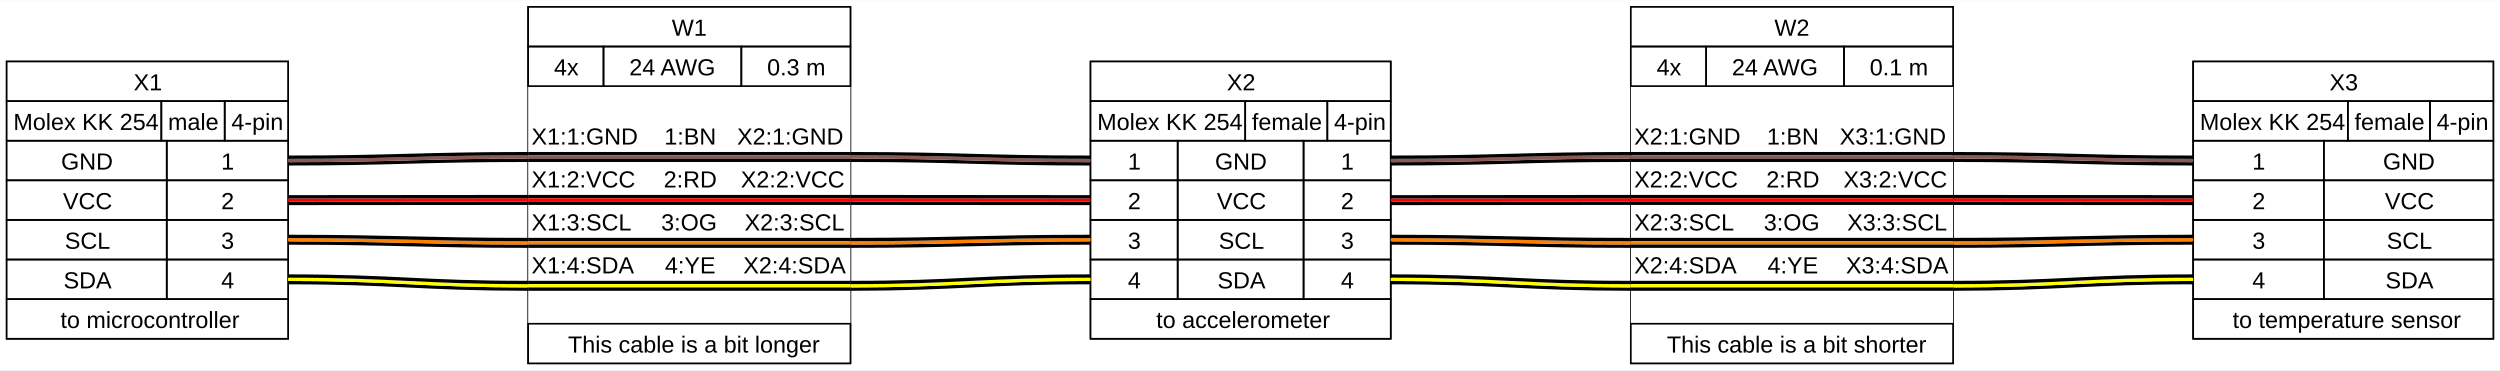
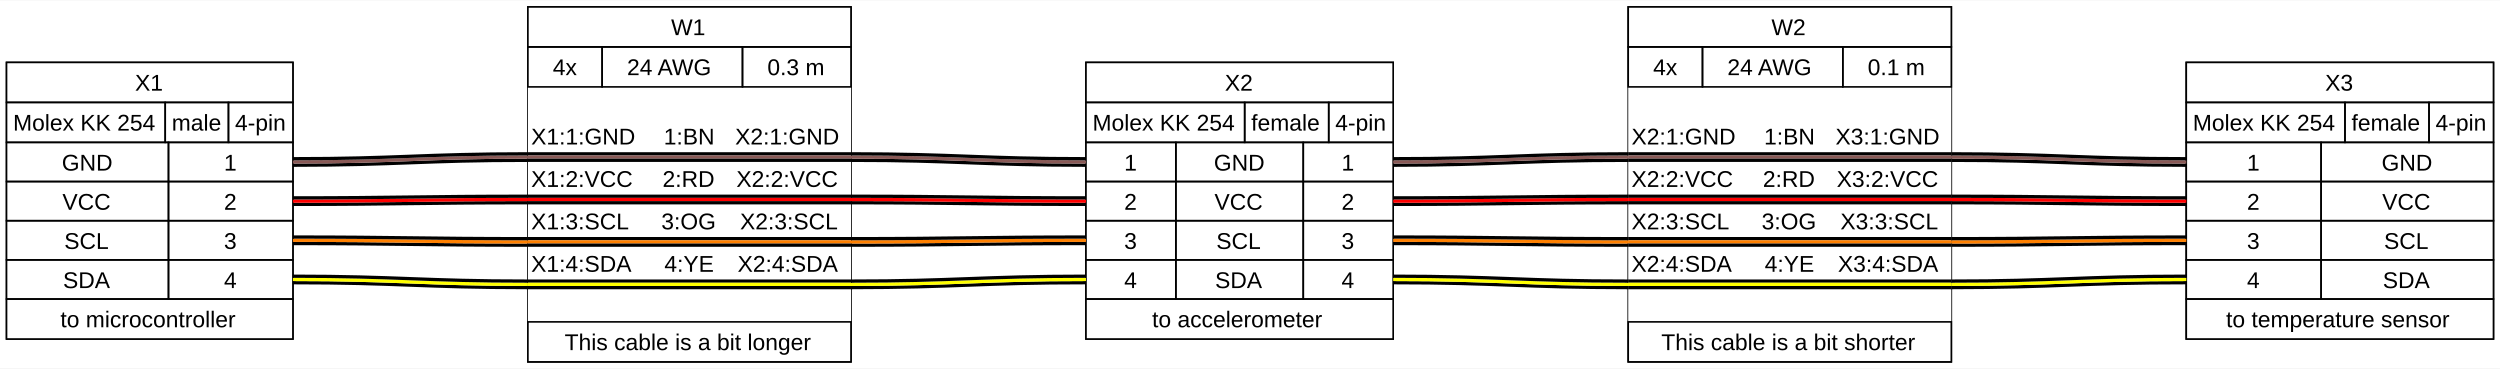
- <svg xmlns="http://www.w3.org/2000/svg" width="1499pt" height="222pt" viewBox="0.00 0.00 1499.25 221.75">
-   <g id="graph0" class="graph" transform="scale(1 1) rotate(0) translate(4 217.75)">
-     <polygon fill="#ffffff" stroke="none" points="-4,4 -4,-217.75 1495.25,-217.75 1495.25,4 -4,4" />
+ <svg xmlns="http://www.w3.org/2000/svg" width="1532pt" height="226pt" viewBox="0.00 0.00 1532.03 225.50">
+   <g id="graph0" class="graph" transform="scale(1 1) rotate(0) translate(4 221.5)">
+     <polygon fill="#ffffff" stroke="none" points="-4,4 -4,-221.5 1528.03,-221.5 1528.03,4 -4,4" />
    <g id="node1" class="node">
-       <polygon fill="#ffffff" stroke="black" points="168.75,-181 0,-181 0,-14.75 168.75,-14.75 168.75,-181" />
-       <polygon fill="#ffffff" stroke="none" points="0,-14.75 0,-181 168.75,-181 168.75,-14.75 0,-14.75" />
-       <polygon fill="none" stroke="black" points="0,-157.25 0,-181 168.75,-181 168.75,-157.25 0,-157.25" />
-       <text text-anchor="start" x="76.12" y="-163.7" font-family="arial" font-size="14.00">X1</text>
-       <polygon fill="none" stroke="black" points="0,-133.5 0,-157.25 92.75,-157.25 92.75,-133.5 0,-133.5" />
-       <text text-anchor="start" x="4" y="-139.95" font-family="arial" font-size="14.00">Molex KK 254</text>
-       <polygon fill="none" stroke="black" points="92.75,-133.5 92.75,-157.25 130.75,-157.25 130.75,-133.5 92.75,-133.5" />
-       <text text-anchor="start" x="96.75" y="-139.95" font-family="arial" font-size="14.00">male</text>
-       <polygon fill="none" stroke="black" points="130.75,-133.5 130.75,-157.25 168.75,-157.25 168.75,-133.5 130.75,-133.5" />
-       <text text-anchor="start" x="134.75" y="-139.95" font-family="arial" font-size="14.00">4-pin</text>
-       <polygon fill="none" stroke="black" points="0,-109.75 0,-133.5 96,-133.5 96,-109.75 0,-109.75" />
-       <text text-anchor="start" x="32.62" y="-116.2" font-family="arial" font-size="14.00">GND</text>
-       <polygon fill="none" stroke="black" points="96,-109.75 96,-133.5 168.75,-133.5 168.75,-109.75 96,-109.75" />
-       <text text-anchor="start" x="128.62" y="-116.2" font-family="arial" font-size="14.00">1</text>
-       <polygon fill="none" stroke="black" points="0,-86 0,-109.75 96,-109.75 96,-86 0,-86" />
-       <text text-anchor="start" x="33.75" y="-92.45" font-family="arial" font-size="14.00">VCC</text>
-       <polygon fill="none" stroke="black" points="96,-86 96,-109.75 168.75,-109.75 168.75,-86 96,-86" />
-       <text text-anchor="start" x="128.62" y="-92.45" font-family="arial" font-size="14.00">2</text>
-       <polygon fill="none" stroke="black" points="0,-62.25 0,-86 96,-86 96,-62.25 0,-62.25" />
-       <text text-anchor="start" x="34.88" y="-68.7" font-family="arial" font-size="14.00">SCL</text>
-       <polygon fill="none" stroke="black" points="96,-62.25 96,-86 168.75,-86 168.75,-62.25 96,-62.25" />
-       <text text-anchor="start" x="128.62" y="-68.7" font-family="arial" font-size="14.00">3</text>
-       <polygon fill="none" stroke="black" points="0,-38.5 0,-62.25 96,-62.25 96,-38.5 0,-38.5" />
-       <text text-anchor="start" x="34.12" y="-44.95" font-family="arial" font-size="14.00">SDA</text>
-       <polygon fill="none" stroke="black" points="96,-38.5 96,-62.25 168.75,-62.25 168.75,-38.5 96,-38.5" />
-       <text text-anchor="start" x="128.62" y="-44.95" font-family="arial" font-size="14.00">4</text>
-       <polygon fill="none" stroke="black" points="0,-14.75 0,-38.5 168.75,-38.5 168.75,-14.75 0,-14.75" />
-       <text text-anchor="start" x="32.25" y="-21.2" font-family="arial" font-size="14.00">to microcontroller</text>
+       <polygon fill="#ffffff" stroke="black" points="175.5,-183.5 0,-183.5 0,-14 175.5,-14 175.5,-183.5" />
+       <polygon fill="#ffffff" stroke="none" points="0,-14 0,-183.5 175.5,-183.5 175.5,-14 0,-14" />
+       <polygon fill="none" stroke="black" points="0,-159 0,-183.5 175.5,-183.5 175.5,-159 0,-159" />
+       <text text-anchor="start" x="78.75" y="-166.2" font-family="arial" font-size="14.00">X1</text>
+       <polygon fill="none" stroke="black" points="0,-134.5 0,-159 97.25,-159 97.25,-134.5 0,-134.5" />
+       <text text-anchor="start" x="4" y="-141.7" font-family="arial" font-size="14.00">Molex KK 254</text>
+       <polygon fill="none" stroke="black" points="97.25,-134.5 97.25,-159 136,-159 136,-134.5 97.25,-134.5" />
+       <text text-anchor="start" x="101.25" y="-141.7" font-family="arial" font-size="14.00">male</text>
+       <polygon fill="none" stroke="black" points="136,-134.5 136,-159 175.5,-159 175.5,-134.5 136,-134.5" />
+       <text text-anchor="start" x="140" y="-141.7" font-family="arial" font-size="14.00">4-pin</text>
+       <polygon fill="none" stroke="black" points="0,-110.5 0,-134.5 99.25,-134.5 99.25,-110.5 0,-110.5" />
+       <text text-anchor="start" x="33.88" y="-117.2" font-family="arial" font-size="14.00">GND</text>
+       <polygon fill="none" stroke="black" points="99.25,-110.5 99.25,-134.5 175.5,-134.5 175.5,-110.5 99.25,-110.5" />
+       <text text-anchor="start" x="133.25" y="-117.2" font-family="arial" font-size="14.00">1</text>
+       <polygon fill="none" stroke="black" points="0,-86.5 0,-110.5 99.25,-110.5 99.25,-86.5 0,-86.5" />
+       <text text-anchor="start" x="34.25" y="-93.2" font-family="arial" font-size="14.00">VCC</text>
+       <polygon fill="none" stroke="black" points="99.25,-86.5 99.25,-110.5 175.5,-110.5 175.5,-86.5 99.25,-86.5" />
+       <text text-anchor="start" x="133.25" y="-93.2" font-family="arial" font-size="14.00">2</text>
+       <polygon fill="none" stroke="black" points="0,-62.5 0,-86.5 99.25,-86.5 99.25,-62.5 0,-62.5" />
+       <text text-anchor="start" x="35.38" y="-69.2" font-family="arial" font-size="14.00">SCL</text>
+       <polygon fill="none" stroke="black" points="99.25,-62.5 99.25,-86.5 175.5,-86.5 175.5,-62.5 99.25,-62.5" />
+       <text text-anchor="start" x="133.25" y="-69.2" font-family="arial" font-size="14.00">3</text>
+       <polygon fill="none" stroke="black" points="0,-38.5 0,-62.5 99.25,-62.5 99.25,-38.5 0,-38.5" />
+       <text text-anchor="start" x="34.62" y="-45.2" font-family="arial" font-size="14.00">SDA</text>
+       <polygon fill="none" stroke="black" points="99.25,-38.5 99.25,-62.5 175.5,-62.5 175.5,-38.5 99.25,-38.5" />
+       <text text-anchor="start" x="133.25" y="-45.2" font-family="arial" font-size="14.00">4</text>
+       <polygon fill="none" stroke="black" points="0,-14 0,-38.5 175.5,-38.5 175.5,-14 0,-14" />
+       <text text-anchor="start" x="33" y="-21.2" font-family="arial" font-size="14.00">to microcontroller</text>
+     </g>
+     <g id="node2" class="node">
+       <polygon fill="#ffffff" stroke="black" points="517.5,-217.5 319.5,-217.5 319.5,0 517.5,0 517.5,-217.5" />
+       <polygon fill="#ffffff" stroke="none" points="319.5,0 319.5,-217.5 517.5,-217.5 517.5,0 319.5,0" />
+       <polygon fill="none" stroke="black" points="319.5,-193 319.5,-217.5 517.5,-217.5 517.5,-193 319.5,-193" />
+       <text text-anchor="start" x="407.25" y="-200.2" font-family="arial" font-size="14.00">W1</text>
+       <polygon fill="none" stroke="black" points="319.5,-168.5 319.5,-193 365,-193 365,-168.5 319.5,-168.5" />
+       <text text-anchor="start" x="334.75" y="-175.7" font-family="arial" font-size="14.00">4x</text>
+       <polygon fill="none" stroke="black" points="365,-168.5 365,-193 451,-193 451,-168.5 365,-168.5" />
+       <text text-anchor="start" x="380.25" y="-175.7" font-family="arial" font-size="14.00">24 AWG</text>
+       <polygon fill="none" stroke="black" points="451,-168.5 451,-193 517.5,-193 517.5,-168.5 451,-168.5" />
+       <text text-anchor="start" x="466.25" y="-175.7" font-family="arial" font-size="14.00">0.3 m</text>
+       <text text-anchor="start" x="354.12" y="-153.2" font-family="arial" font-size="14.00"> </text>
+       <text text-anchor="start" x="321.5" y="-133.2" font-family="arial" font-size="14.00"> X1:1:GND</text>
+       <text text-anchor="start" x="394.12" y="-133.2" font-family="arial" font-size="14.00"> </text>
+       <text text-anchor="start" x="402.75" y="-133.2" font-family="arial" font-size="14.00">1:BN</text>
+       <text text-anchor="start" x="439.12" y="-133.2" font-family="arial" font-size="14.00"> </text>
+       <text text-anchor="start" x="446.5" y="-133.2" font-family="arial" font-size="14.00">X2:1:GND </text>
+       <text text-anchor="start" x="321.5" y="-107.2" font-family="arial" font-size="14.00"> X1:2:VCC</text>
+       <text text-anchor="start" x="394.12" y="-107.2" font-family="arial" font-size="14.00"> </text>
+       <text text-anchor="start" x="402" y="-107.2" font-family="arial" font-size="14.00">2:RD</text>
+       <text text-anchor="start" x="439.12" y="-107.2" font-family="arial" font-size="14.00"> </text>
+       <text text-anchor="start" x="447.25" y="-107.2" font-family="arial" font-size="14.00">X2:2:VCC </text>
+       <text text-anchor="start" x="321.5" y="-81.2" font-family="arial" font-size="14.00"> X1:3:SCL</text>
+       <text text-anchor="start" x="394.12" y="-81.2" font-family="arial" font-size="14.00"> </text>
+       <text text-anchor="start" x="401.25" y="-81.2" font-family="arial" font-size="14.00">3:OG</text>
+       <text text-anchor="start" x="439.12" y="-81.2" font-family="arial" font-size="14.00"> </text>
+       <text text-anchor="start" x="449.5" y="-81.2" font-family="arial" font-size="14.00">X2:3:SCL </text>
+       <text text-anchor="start" x="321.5" y="-55.2" font-family="arial" font-size="14.00"> X1:4:SDA</text>
+       <text text-anchor="start" x="394.12" y="-55.2" font-family="arial" font-size="14.00"> </text>
+       <text text-anchor="start" x="403.12" y="-55.2" font-family="arial" font-size="14.00">4:YE</text>
+       <text text-anchor="start" x="439.12" y="-55.2" font-family="arial" font-size="14.00"> </text>
+       <text text-anchor="start" x="448" y="-55.2" font-family="arial" font-size="14.00">X2:4:SDA </text>
+       <text text-anchor="start" x="354.12" y="-29.2" font-family="arial" font-size="14.00"> </text>
+       <polygon fill="none" stroke="black" points="319.5,0 319.5,-24.5 517.5,-24.5 517.5,0 319.5,0" />
+       <text text-anchor="start" x="342" y="-7.2" font-family="arial" font-size="14.00">This cable is a bit longer</text>
+     </g>
+     <g id="edge1" class="edge">
+       <path fill="none" stroke="#000000" stroke-width="2" d="M175.5,-120.5C239.88,-120.53 255.86,-123.53 319.5,-123.5" />
+       <path fill="none" stroke="#895956" stroke-width="2" d="M175.5,-122.5C239.51,-122.5 255.49,-125.5 319.5,-125.5" />
+       <path fill="none" stroke="#000000" stroke-width="2" d="M175.5,-124.5C239.14,-124.47 255.12,-127.47 319.5,-127.5" />
+     </g>
+     <g id="edge2" class="edge">
+       <path fill="none" stroke="#000000" stroke-width="2" d="M175.5,-96.5C239.62,-96.5 255.62,-97.5 319.5,-97.5" />
+       <path fill="none" stroke="#ff0000" stroke-width="2" d="M175.5,-98.5C239.5,-98.5 255.5,-99.5 319.5,-99.5" />
+       <path fill="none" stroke="#000000" stroke-width="2" d="M175.5,-100.5C239.38,-100.5 255.38,-101.5 319.5,-101.5" />
+     </g>
+     <g id="edge3" class="edge">
+       <path fill="none" stroke="#000000" stroke-width="2" d="M175.5,-72.5C239.38,-72.5 255.38,-71.5 319.5,-71.5" />
+       <path fill="none" stroke="#ff8000" stroke-width="2" d="M175.5,-74.5C239.5,-74.5 255.5,-73.5 319.5,-73.5" />
+       <path fill="none" stroke="#000000" stroke-width="2" d="M175.5,-76.5C239.62,-76.5 255.62,-75.5 319.5,-75.5" />
+     </g>
+     <g id="edge4" class="edge">
+       <path fill="none" stroke="#000000" stroke-width="2" d="M175.5,-48.5C239.14,-48.53 255.12,-45.53 319.5,-45.5" />
+       <path fill="none" stroke="#ffff00" stroke-width="2" d="M175.5,-50.5C239.51,-50.5 255.49,-47.5 319.5,-47.5" />
+       <path fill="none" stroke="#000000" stroke-width="2" d="M175.5,-52.5C239.88,-52.47 255.86,-49.47 319.5,-49.5" />
+     </g>
+     <g id="edge5" class="edge">
+       <path fill="none" stroke="#000000" stroke-width="2" d="M517.5,-127.5C451.5,-127.5 385.5,-127.5 319.5,-127.5" />
+       <path fill="none" stroke="#895956" stroke-width="2" d="M517.5,-125.5C451.5,-125.5 385.5,-125.5 319.5,-125.5" />
+       <path fill="none" stroke="#000000" stroke-width="2" d="M517.5,-123.5C451.5,-123.5 385.5,-123.5 319.5,-123.5" />
+     </g>
+     <g id="edge6" class="edge">
+       <path fill="none" stroke="#000000" stroke-width="2" d="M517.5,-101.5C451.5,-101.5 385.5,-101.5 319.5,-101.5" />
+       <path fill="none" stroke="#ff0000" stroke-width="2" d="M517.5,-99.5C451.5,-99.5 385.5,-99.5 319.5,-99.5" />
+       <path fill="none" stroke="#000000" stroke-width="2" d="M517.5,-97.5C451.5,-97.5 385.5,-97.5 319.5,-97.5" />
+     </g>
+     <g id="edge7" class="edge">
+       <path fill="none" stroke="#000000" stroke-width="2" d="M517.5,-75.5C451.5,-75.5 385.5,-75.5 319.5,-75.5" />
+       <path fill="none" stroke="#ff8000" stroke-width="2" d="M517.5,-73.5C451.5,-73.5 385.5,-73.5 319.5,-73.5" />
+       <path fill="none" stroke="#000000" stroke-width="2" d="M517.5,-71.5C451.5,-71.5 385.5,-71.5 319.5,-71.5" />
+     </g>
+     <g id="edge8" class="edge">
+       <path fill="none" stroke="#000000" stroke-width="2" d="M517.5,-49.5C451.5,-49.5 385.5,-49.5 319.5,-49.5" />
+       <path fill="none" stroke="#ffff00" stroke-width="2" d="M517.5,-47.5C451.5,-47.5 385.5,-47.5 319.5,-47.5" />
+       <path fill="none" stroke="#000000" stroke-width="2" d="M517.5,-45.5C451.5,-45.5 385.5,-45.5 319.5,-45.5" />
+     </g>
+     <g id="node3" class="node">
+       <polygon fill="#ffffff" stroke="black" points="849.75,-183.5 661.49,-183.5 661.49,-14 849.75,-14 849.75,-183.5" />
+       <polygon fill="#ffffff" stroke="none" points="661.5,-14 661.5,-183.5 849.75,-183.5 849.75,-14 661.5,-14" />
+       <polygon fill="none" stroke="black" points="661.5,-159 661.5,-183.5 849.75,-183.5 849.75,-159 661.5,-159" />
+       <text text-anchor="start" x="746.62" y="-166.2" font-family="arial" font-size="14.00">X2</text>
+       <polygon fill="none" stroke="black" points="661.5,-134.5 661.5,-159 758.75,-159 758.75,-134.5 661.5,-134.5" />
+       <text text-anchor="start" x="665.5" y="-141.7" font-family="arial" font-size="14.00">Molex KK 254</text>
+       <polygon fill="none" stroke="black" points="758.75,-134.5 758.75,-159 810.25,-159 810.25,-134.5 758.75,-134.5" />
+       <text text-anchor="start" x="762.75" y="-141.7" font-family="arial" font-size="14.00">female</text>
+       <polygon fill="none" stroke="black" points="810.25,-134.5 810.25,-159 849.75,-159 849.75,-134.5 810.25,-134.5" />
+       <text text-anchor="start" x="814.25" y="-141.7" font-family="arial" font-size="14.00">4-pin</text>
+       <polygon fill="none" stroke="black" points="661.5,-110.5 661.5,-134.5 716.58,-134.5 716.58,-110.5 661.5,-110.5" />
+       <text text-anchor="start" x="684.91" y="-117.2" font-family="arial" font-size="14.00">1</text>
+       <polygon fill="none" stroke="black" points="716.58,-110.5 716.58,-134.5 794.66,-134.5 794.66,-110.5 716.58,-110.5" />
+       <text text-anchor="start" x="739.87" y="-117.2" font-family="arial" font-size="14.00">GND</text>
+       <polygon fill="none" stroke="black" points="794.66,-110.5 794.66,-134.5 849.75,-134.5 849.75,-110.5 794.66,-110.5" />
+       <text text-anchor="start" x="818.08" y="-117.2" font-family="arial" font-size="14.00">1</text>
+       <polygon fill="none" stroke="black" points="661.5,-86.5 661.5,-110.5 716.58,-110.5 716.58,-86.5 661.5,-86.5" />
+       <text text-anchor="start" x="684.91" y="-93.2" font-family="arial" font-size="14.00">2</text>
+       <polygon fill="none" stroke="black" points="716.58,-86.5 716.58,-110.5 794.66,-110.5 794.66,-86.5 716.58,-86.5" />
+       <text text-anchor="start" x="740.25" y="-93.2" font-family="arial" font-size="14.00">VCC</text>
+       <polygon fill="none" stroke="black" points="794.66,-86.5 794.66,-110.5 849.75,-110.5 849.75,-86.5 794.66,-86.5" />
+       <text text-anchor="start" x="818.08" y="-93.2" font-family="arial" font-size="14.00">2</text>
+       <polygon fill="none" stroke="black" points="661.5,-62.5 661.5,-86.5 716.58,-86.5 716.58,-62.5 661.5,-62.5" />
+       <text text-anchor="start" x="684.91" y="-69.2" font-family="arial" font-size="14.00">3</text>
+       <polygon fill="none" stroke="black" points="716.58,-62.5 716.58,-86.5 794.66,-86.5 794.66,-62.5 716.58,-62.5" />
+       <text text-anchor="start" x="741.37" y="-69.2" font-family="arial" font-size="14.00">SCL</text>
+       <polygon fill="none" stroke="black" points="794.66,-62.5 794.66,-86.5 849.75,-86.5 849.75,-62.5 794.66,-62.5" />
+       <text text-anchor="start" x="818.08" y="-69.2" font-family="arial" font-size="14.00">3</text>
+       <polygon fill="none" stroke="black" points="661.5,-38.5 661.5,-62.5 716.58,-62.5 716.58,-38.5 661.5,-38.5" />
+       <text text-anchor="start" x="684.91" y="-45.2" font-family="arial" font-size="14.00">4</text>
+       <polygon fill="none" stroke="black" points="716.58,-38.5 716.58,-62.5 794.66,-62.5 794.66,-38.5 716.58,-38.5" />
+       <text text-anchor="start" x="740.62" y="-45.2" font-family="arial" font-size="14.00">SDA</text>
+       <polygon fill="none" stroke="black" points="794.66,-38.5 794.66,-62.5 849.75,-62.5 849.75,-38.5 794.66,-38.5" />
+       <text text-anchor="start" x="818.08" y="-45.2" font-family="arial" font-size="14.00">4</text>
+       <polygon fill="none" stroke="black" points="661.5,-14 661.5,-38.5 849.75,-38.5 849.75,-14 661.5,-14" />
+       <text text-anchor="start" x="702" y="-21.2" font-family="arial" font-size="14.00">to accelerometer</text>
+     </g>
+     <g id="edge9" class="edge">
+       <path fill="none" stroke="#000000" stroke-width="2" d="M517.5,-123.5C581.14,-123.53 597.12,-120.53 661.5,-120.5" />
+       <path fill="none" stroke="#895956" stroke-width="2" d="M517.5,-125.5C581.51,-125.5 597.49,-122.5 661.5,-122.5" />
+       <path fill="none" stroke="#000000" stroke-width="2" d="M517.5,-127.5C581.88,-127.47 597.86,-124.47 661.5,-124.5" />
+     </g>
+     <g id="edge10" class="edge">
+       <path fill="none" stroke="#000000" stroke-width="2" d="M517.5,-97.5C581.38,-97.5 597.38,-96.5 661.5,-96.5" />
+       <path fill="none" stroke="#ff0000" stroke-width="2" d="M517.5,-99.5C581.5,-99.5 597.5,-98.5 661.5,-98.5" />
+       <path fill="none" stroke="#000000" stroke-width="2" d="M517.5,-101.5C581.62,-101.5 597.62,-100.5 661.5,-100.5" />
+     </g>
+     <g id="edge11" class="edge">
+       <path fill="none" stroke="#000000" stroke-width="2" d="M517.5,-71.5C581.62,-71.5 597.62,-72.5 661.5,-72.5" />
+       <path fill="none" stroke="#ff8000" stroke-width="2" d="M517.5,-73.5C581.5,-73.5 597.5,-74.5 661.5,-74.5" />
+       <path fill="none" stroke="#000000" stroke-width="2" d="M517.5,-75.5C581.38,-75.5 597.38,-76.5 661.5,-76.5" />
+     </g>
+     <g id="edge12" class="edge">
+       <path fill="none" stroke="#000000" stroke-width="2" d="M517.5,-45.5C581.88,-45.53 597.86,-48.53 661.5,-48.5" />
+       <path fill="none" stroke="#ffff00" stroke-width="2" d="M517.5,-47.5C581.51,-47.5 597.49,-50.5 661.5,-50.5" />
+       <path fill="none" stroke="#000000" stroke-width="2" d="M517.5,-49.5C581.14,-49.47 597.12,-52.47 661.5,-52.5" />
    </g>
    <g id="node4" class="node">
-       <polygon fill="#ffffff" stroke="black" points="506,-213.75 312.75,-213.75 312.75,0 506,0 506,-213.75" />
-       <polygon fill="#ffffff" stroke="none" points="312.75,0 312.75,-213.75 506,-213.75 506,0 312.75,0" />
-       <polygon fill="none" stroke="black" points="312.75,-190 312.75,-213.75 506,-213.75 506,-190 312.75,-190" />
-       <text text-anchor="start" x="398.88" y="-196.45" font-family="arial" font-size="14.00">W1</text>
-       <polygon fill="none" stroke="black" points="312.75,-166.25 312.75,-190 357.92,-190 357.92,-166.25 312.75,-166.25" />
-       <text text-anchor="start" x="328.21" y="-172.7" font-family="arial" font-size="14.00">4x</text>
-       <polygon fill="none" stroke="black" points="357.92,-166.25 357.92,-190 440.58,-190 440.58,-166.25 357.92,-166.25" />
-       <text text-anchor="start" x="373.38" y="-172.7" font-family="arial" font-size="14.00">24 AWG</text>
-       <polygon fill="none" stroke="black" points="440.58,-166.25 440.58,-190 506,-190 506,-166.25 440.58,-166.25" />
-       <text text-anchor="start" x="456.04" y="-172.7" font-family="arial" font-size="14.00">0.3 m</text>
-       <text text-anchor="start" x="345.88" y="-150.95" font-family="arial" font-size="14.00"> </text>
-       <text text-anchor="start" x="314.75" y="-131.2" font-family="arial" font-size="14.00"> X1:1:GND</text>
-       <text text-anchor="start" x="384.75" y="-131.2" font-family="arial" font-size="14.00"> </text>
-       <text text-anchor="start" x="394.38" y="-131.2" font-family="arial" font-size="14.00">1:BN</text>
-       <text text-anchor="start" x="430.25" y="-131.2" font-family="arial" font-size="14.00"> </text>
-       <text text-anchor="start" x="438" y="-131.2" font-family="arial" font-size="14.00">X2:1:GND </text>
-       <polygon fill="#000000" stroke="none" points="312.75,-124.75 312.75,-126.75 506,-126.75 506,-124.75 312.75,-124.75" />
-       <polygon fill="#895956" stroke="none" points="312.75,-122.75 312.75,-124.75 506,-124.75 506,-122.75 312.75,-122.75" />
-       <polygon fill="#000000" stroke="none" points="312.75,-120.75 312.75,-122.75 506,-122.75 506,-120.75 312.75,-120.75" />
-       <text text-anchor="start" x="314.75" y="-105.45" font-family="arial" font-size="14.00"> X1:2:VCC</text>
-       <text text-anchor="start" x="384.75" y="-105.45" font-family="arial" font-size="14.00"> </text>
-       <text text-anchor="start" x="394" y="-105.45" font-family="arial" font-size="14.00">2:RD</text>
-       <text text-anchor="start" x="430.25" y="-105.45" font-family="arial" font-size="14.00"> </text>
-       <text text-anchor="start" x="440.25" y="-105.45" font-family="arial" font-size="14.00">X2:2:VCC </text>
-       <polygon fill="#000000" stroke="none" points="312.75,-99 312.75,-101 506,-101 506,-99 312.75,-99" />
-       <polygon fill="#ff0000" stroke="none" points="312.75,-97 312.75,-99 506,-99 506,-97 312.75,-97" />
-       <polygon fill="#000000" stroke="none" points="312.75,-95 312.75,-97 506,-97 506,-95 312.75,-95" />
-       <text text-anchor="start" x="314.75" y="-79.7" font-family="arial" font-size="14.00"> X1:3:SCL</text>
-       <text text-anchor="start" x="384.75" y="-79.7" font-family="arial" font-size="14.00"> </text>
-       <text text-anchor="start" x="392.5" y="-79.7" font-family="arial" font-size="14.00">3:OG</text>
-       <text text-anchor="start" x="430.25" y="-79.7" font-family="arial" font-size="14.00"> </text>
-       <text text-anchor="start" x="442.5" y="-79.7" font-family="arial" font-size="14.00">X2:3:SCL </text>
-       <polygon fill="#000000" stroke="none" points="312.75,-73.25 312.75,-75.25 506,-75.25 506,-73.25 312.75,-73.25" />
-       <polygon fill="#ff8000" stroke="none" points="312.75,-71.25 312.75,-73.25 506,-73.25 506,-71.25 312.75,-71.25" />
-       <polygon fill="#000000" stroke="none" points="312.75,-69.25 312.75,-71.25 506,-71.25 506,-69.25 312.75,-69.25" />
-       <text text-anchor="start" x="314.75" y="-53.95" font-family="arial" font-size="14.00"> X1:4:SDA</text>
-       <text text-anchor="start" x="384.75" y="-53.95" font-family="arial" font-size="14.00"> </text>
-       <text text-anchor="start" x="394.75" y="-53.95" font-family="arial" font-size="14.00">4:YE</text>
-       <text text-anchor="start" x="430.25" y="-53.95" font-family="arial" font-size="14.00"> </text>
-       <text text-anchor="start" x="441.75" y="-53.95" font-family="arial" font-size="14.00">X2:4:SDA </text>
-       <polygon fill="#000000" stroke="none" points="312.75,-47.5 312.75,-49.5 506,-49.5 506,-47.5 312.75,-47.5" />
-       <polygon fill="#ffff00" stroke="none" points="312.75,-45.5 312.75,-47.5 506,-47.5 506,-45.5 312.75,-45.5" />
-       <polygon fill="#000000" stroke="none" points="312.75,-43.5 312.75,-45.5 506,-45.5 506,-43.5 312.75,-43.5" />
-       <text text-anchor="start" x="345.88" y="-28.2" font-family="arial" font-size="14.00"> </text>
-       <polygon fill="none" stroke="black" points="312.75,0 312.75,-23.75 506,-23.75 506,0 312.75,0" />
-       <text text-anchor="start" x="336.62" y="-6.45" font-family="arial" font-size="14.00">This cable is a bit longer</text>
-     </g>
-     <g id="edge1" class="edge">
-       <path fill="none" stroke="#000000" stroke-width="2" d="M168.75,-119.63C233.02,-119.64 249.01,-121.77 312.75,-121.75" />
-       <path fill="none" stroke="#895956" stroke-width="2" d="M168.75,-121.62C232.76,-121.63 248.74,-123.75 312.75,-123.75" />
-       <path fill="none" stroke="#000000" stroke-width="2" d="M168.75,-123.62C232.49,-123.61 248.48,-125.73 312.75,-125.75" />
-     </g>
-     <g id="edge3" class="edge">
-       <path fill="none" stroke="#000000" stroke-width="2" d="M168.75,-95.88C232.77,-95.88 248.77,-96 312.75,-96" />
-       <path fill="none" stroke="#ff0000" stroke-width="2" d="M168.75,-97.87C232.75,-97.87 248.75,-98 312.75,-98" />
-       <path fill="none" stroke="#000000" stroke-width="2" d="M168.75,-99.87C232.73,-99.87 248.73,-100 312.75,-100" />
-     </g>
-     <g id="edge5" class="edge">
-       <path fill="none" stroke="#000000" stroke-width="2" d="M168.75,-72.13C232.52,-72.14 248.51,-70.26 312.75,-70.25" />
-       <path fill="none" stroke="#ff8000" stroke-width="2" d="M168.75,-74.12C232.76,-74.13 248.74,-72.25 312.75,-72.25" />
-       <path fill="none" stroke="#000000" stroke-width="2" d="M168.75,-76.12C232.99,-76.11 248.98,-74.24 312.75,-74.25" />
-     </g>
-     <g id="edge7" class="edge">
-       <path fill="none" stroke="#000000" stroke-width="2" d="M168.75,-48.38C232.3,-48.43 248.25,-44.56 312.75,-44.5" />
-       <path fill="none" stroke="#ffff00" stroke-width="2" d="M168.75,-50.38C232.77,-50.38 248.73,-46.5 312.75,-46.5" />
-       <path fill="none" stroke="#000000" stroke-width="2" d="M168.75,-52.37C233.25,-52.32 249.2,-48.44 312.75,-48.5" />
-     </g>
-     <g id="node2" class="node">
-       <polygon fill="#ffffff" stroke="black" points="830,-181 650,-181 650,-14.75 830,-14.75 830,-181" />
-       <polygon fill="#ffffff" stroke="none" points="650,-14.75 650,-181 830,-181 830,-14.75 650,-14.75" />
-       <polygon fill="none" stroke="black" points="650,-157.25 650,-181 830,-181 830,-157.25 650,-157.25" />
-       <text text-anchor="start" x="731.75" y="-163.7" font-family="arial" font-size="14.00">X2</text>
-       <polygon fill="none" stroke="black" points="650,-133.5 650,-157.25 742.75,-157.25 742.75,-133.5 650,-133.5" />
-       <text text-anchor="start" x="654" y="-139.95" font-family="arial" font-size="14.00">Molex KK 254</text>
-       <polygon fill="none" stroke="black" points="742.75,-133.5 742.75,-157.25 792,-157.25 792,-133.5 742.75,-133.5" />
-       <text text-anchor="start" x="746.75" y="-139.95" font-family="arial" font-size="14.00">female</text>
-       <polygon fill="none" stroke="black" points="792,-133.5 792,-157.25 830,-157.25 830,-133.5 792,-133.5" />
-       <text text-anchor="start" x="796" y="-139.95" font-family="arial" font-size="14.00">4-pin</text>
-       <polygon fill="none" stroke="black" points="650,-109.75 650,-133.5 702.25,-133.5 702.25,-109.75 650,-109.75" />
-       <text text-anchor="start" x="672.38" y="-116.2" font-family="arial" font-size="14.00">1</text>
-       <polygon fill="none" stroke="black" points="702.25,-109.75 702.25,-133.5 777.75,-133.5 777.75,-109.75 702.25,-109.75" />
-       <text text-anchor="start" x="724.62" y="-116.2" font-family="arial" font-size="14.00">GND</text>
-       <polygon fill="none" stroke="black" points="777.75,-109.75 777.75,-133.5 830,-133.5 830,-109.75 777.75,-109.75" />
-       <text text-anchor="start" x="800.12" y="-116.2" font-family="arial" font-size="14.00">1</text>
-       <polygon fill="none" stroke="black" points="650,-86 650,-109.75 702.25,-109.75 702.25,-86 650,-86" />
-       <text text-anchor="start" x="672.38" y="-92.45" font-family="arial" font-size="14.00">2</text>
-       <polygon fill="none" stroke="black" points="702.25,-86 702.25,-109.75 777.75,-109.75 777.75,-86 702.25,-86" />
-       <text text-anchor="start" x="725.75" y="-92.45" font-family="arial" font-size="14.00">VCC</text>
-       <polygon fill="none" stroke="black" points="777.75,-86 777.75,-109.75 830,-109.75 830,-86 777.75,-86" />
-       <text text-anchor="start" x="800.12" y="-92.45" font-family="arial" font-size="14.00">2</text>
-       <polygon fill="none" stroke="black" points="650,-62.25 650,-86 702.25,-86 702.25,-62.25 650,-62.25" />
-       <text text-anchor="start" x="672.38" y="-68.7" font-family="arial" font-size="14.00">3</text>
-       <polygon fill="none" stroke="black" points="702.25,-62.25 702.25,-86 777.75,-86 777.75,-62.25 702.25,-62.25" />
-       <text text-anchor="start" x="726.88" y="-68.7" font-family="arial" font-size="14.00">SCL</text>
-       <polygon fill="none" stroke="black" points="777.75,-62.25 777.75,-86 830,-86 830,-62.25 777.75,-62.25" />
-       <text text-anchor="start" x="800.12" y="-68.7" font-family="arial" font-size="14.00">3</text>
-       <polygon fill="none" stroke="black" points="650,-38.5 650,-62.25 702.25,-62.25 702.25,-38.5 650,-38.5" />
-       <text text-anchor="start" x="672.38" y="-44.95" font-family="arial" font-size="14.00">4</text>
-       <polygon fill="none" stroke="black" points="702.25,-38.5 702.25,-62.25 777.75,-62.25 777.75,-38.5 702.25,-38.5" />
-       <text text-anchor="start" x="726.12" y="-44.95" font-family="arial" font-size="14.00">SDA</text>
-       <polygon fill="none" stroke="black" points="777.75,-38.5 777.75,-62.25 830,-62.25 830,-38.5 777.75,-38.5" />
-       <text text-anchor="start" x="800.12" y="-44.95" font-family="arial" font-size="14.00">4</text>
-       <polygon fill="none" stroke="black" points="650,-14.75 650,-38.5 830,-38.5 830,-14.75 650,-14.75" />
-       <text text-anchor="start" x="689.38" y="-21.2" font-family="arial" font-size="14.00">to accelerometer</text>
+       <polygon fill="#ffffff" stroke="black" points="1191.8,-217.5 993.8,-217.5 993.8,0 1191.8,0 1191.8,-217.5" />
+       <polygon fill="#ffffff" stroke="none" points="993.8,0 993.8,-217.5 1191.8,-217.5 1191.8,0 993.8,0" />
+       <polygon fill="none" stroke="black" points="993.8,-193 993.8,-217.5 1191.8,-217.5 1191.8,-193 993.8,-193" />
+       <text text-anchor="start" x="1081.55" y="-200.2" font-family="arial" font-size="14.00">W2</text>
+       <polygon fill="none" stroke="black" points="993.8,-168.5 993.8,-193 1039.3,-193 1039.3,-168.5 993.8,-168.5" />
+       <text text-anchor="start" x="1009.05" y="-175.7" font-family="arial" font-size="14.00">4x</text>
+       <polygon fill="none" stroke="black" points="1039.3,-168.5 1039.3,-193 1125.3,-193 1125.3,-168.5 1039.3,-168.5" />
+       <text text-anchor="start" x="1054.55" y="-175.7" font-family="arial" font-size="14.00">24 AWG</text>
+       <polygon fill="none" stroke="black" points="1125.3,-168.5 1125.3,-193 1191.8,-193 1191.8,-168.5 1125.3,-168.5" />
+       <text text-anchor="start" x="1140.55" y="-175.7" font-family="arial" font-size="14.00">0.1 m</text>
+       <text text-anchor="start" x="1028.42" y="-153.2" font-family="arial" font-size="14.00"> </text>
+       <text text-anchor="start" x="995.8" y="-133.2" font-family="arial" font-size="14.00"> X2:1:GND</text>
+       <text text-anchor="start" x="1068.42" y="-133.2" font-family="arial" font-size="14.00"> </text>
+       <text text-anchor="start" x="1077.05" y="-133.2" font-family="arial" font-size="14.00">1:BN</text>
+       <text text-anchor="start" x="1113.42" y="-133.2" font-family="arial" font-size="14.00"> </text>
+       <text text-anchor="start" x="1120.8" y="-133.2" font-family="arial" font-size="14.00">X3:1:GND </text>
+       <text text-anchor="start" x="995.8" y="-107.2" font-family="arial" font-size="14.00"> X2:2:VCC</text>
+       <text text-anchor="start" x="1068.42" y="-107.2" font-family="arial" font-size="14.00"> </text>
+       <text text-anchor="start" x="1076.3" y="-107.2" font-family="arial" font-size="14.00">2:RD</text>
+       <text text-anchor="start" x="1113.42" y="-107.2" font-family="arial" font-size="14.00"> </text>
+       <text text-anchor="start" x="1121.55" y="-107.2" font-family="arial" font-size="14.00">X3:2:VCC </text>
+       <text text-anchor="start" x="995.8" y="-81.2" font-family="arial" font-size="14.00"> X2:3:SCL</text>
+       <text text-anchor="start" x="1068.42" y="-81.2" font-family="arial" font-size="14.00"> </text>
+       <text text-anchor="start" x="1075.55" y="-81.2" font-family="arial" font-size="14.00">3:OG</text>
+       <text text-anchor="start" x="1113.42" y="-81.2" font-family="arial" font-size="14.00"> </text>
+       <text text-anchor="start" x="1123.8" y="-81.2" font-family="arial" font-size="14.00">X3:3:SCL </text>
+       <text text-anchor="start" x="995.8" y="-55.2" font-family="arial" font-size="14.00"> X2:4:SDA</text>
+       <text text-anchor="start" x="1068.42" y="-55.2" font-family="arial" font-size="14.00"> </text>
+       <text text-anchor="start" x="1077.42" y="-55.2" font-family="arial" font-size="14.00">4:YE</text>
+       <text text-anchor="start" x="1113.42" y="-55.2" font-family="arial" font-size="14.00"> </text>
+       <text text-anchor="start" x="1122.3" y="-55.2" font-family="arial" font-size="14.00">X3:4:SDA </text>
+       <text text-anchor="start" x="1028.42" y="-29.2" font-family="arial" font-size="14.00"> </text>
+       <polygon fill="none" stroke="black" points="993.8,0 993.8,-24.5 1191.8,-24.5 1191.8,0 993.8,0" />
+       <text text-anchor="start" x="1014.05" y="-7.2" font-family="arial" font-size="14.00">This cable is a bit shorter</text>
+     </g>
+     <g id="edge13" class="edge">
+       <path fill="none" stroke="#000000" stroke-width="2" d="M849.75,-120.5C914.13,-120.53 930.11,-123.53 993.75,-123.5" />
+       <path fill="none" stroke="#895956" stroke-width="2" d="M849.75,-122.5C913.76,-122.5 929.74,-125.5 993.75,-125.5" />
+       <path fill="none" stroke="#000000" stroke-width="2" d="M849.75,-124.5C913.39,-124.47 929.37,-127.47 993.75,-127.5" />
+     </g>
+     <g id="edge14" class="edge">
+       <path fill="none" stroke="#000000" stroke-width="2" d="M849.75,-96.5C913.87,-96.5 929.87,-97.5 993.75,-97.5" />
+       <path fill="none" stroke="#ff0000" stroke-width="2" d="M849.75,-98.5C913.75,-98.5 929.75,-99.5 993.75,-99.5" />
+       <path fill="none" stroke="#000000" stroke-width="2" d="M849.75,-100.5C913.63,-100.5 929.63,-101.5 993.75,-101.5" />
+     </g>
+     <g id="edge15" class="edge">
+       <path fill="none" stroke="#000000" stroke-width="2" d="M849.75,-72.5C913.63,-72.5 929.63,-71.5 993.75,-71.5" />
+       <path fill="none" stroke="#ff8000" stroke-width="2" d="M849.75,-74.5C913.75,-74.5 929.75,-73.5 993.75,-73.5" />
+       <path fill="none" stroke="#000000" stroke-width="2" d="M849.75,-76.5C913.87,-76.5 929.87,-75.5 993.75,-75.5" />
+     </g>
+     <g id="edge16" class="edge">
+       <path fill="none" stroke="#000000" stroke-width="2" d="M849.75,-48.5C913.39,-48.53 929.37,-45.53 993.75,-45.5" />
+       <path fill="none" stroke="#ffff00" stroke-width="2" d="M849.75,-50.5C913.76,-50.5 929.74,-47.5 993.75,-47.5" />
+       <path fill="none" stroke="#000000" stroke-width="2" d="M849.75,-52.5C914.13,-52.47 930.11,-49.47 993.75,-49.5" />
+     </g>
+     <g id="edge17" class="edge">
+       <path fill="none" stroke="#000000" stroke-width="2" d="M1191.8,-127.5C1125.78,-127.5 1059.77,-127.5 993.75,-127.5" />
+       <path fill="none" stroke="#895956" stroke-width="2" d="M1191.8,-125.5C1125.78,-125.5 1059.77,-125.5 993.75,-125.5" />
+       <path fill="none" stroke="#000000" stroke-width="2" d="M1191.8,-123.5C1125.78,-123.5 1059.77,-123.5 993.75,-123.5" />
+     </g>
+     <g id="edge18" class="edge">
+       <path fill="none" stroke="#000000" stroke-width="2" d="M1191.8,-101.5C1125.78,-101.5 1059.77,-101.5 993.75,-101.5" />
+       <path fill="none" stroke="#ff0000" stroke-width="2" d="M1191.8,-99.5C1125.78,-99.5 1059.77,-99.5 993.75,-99.5" />
+       <path fill="none" stroke="#000000" stroke-width="2" d="M1191.8,-97.5C1125.78,-97.5 1059.77,-97.5 993.75,-97.5" />
+     </g>
+     <g id="edge19" class="edge">
+       <path fill="none" stroke="#000000" stroke-width="2" d="M1191.8,-75.5C1125.78,-75.5 1059.77,-75.5 993.75,-75.5" />
+       <path fill="none" stroke="#ff8000" stroke-width="2" d="M1191.8,-73.5C1125.78,-73.5 1059.77,-73.5 993.75,-73.5" />
+       <path fill="none" stroke="#000000" stroke-width="2" d="M1191.8,-71.5C1125.78,-71.5 1059.77,-71.5 993.75,-71.5" />
+     </g>
+     <g id="edge20" class="edge">
+       <path fill="none" stroke="#000000" stroke-width="2" d="M1191.8,-49.5C1125.78,-49.5 1059.77,-49.5 993.75,-49.5" />
+       <path fill="none" stroke="#ffff00" stroke-width="2" d="M1191.8,-47.5C1125.78,-47.5 1059.77,-47.5 993.75,-47.5" />
+       <path fill="none" stroke="#000000" stroke-width="2" d="M1191.8,-45.5C1125.78,-45.5 1059.77,-45.5 993.75,-45.5" />
    </g>
    <g id="node5" class="node">
-       <polygon fill="#ffffff" stroke="black" points="1167.25,-213.75 974,-213.75 974,0 1167.25,0 1167.25,-213.75" />
-       <polygon fill="#ffffff" stroke="none" points="974,0 974,-213.75 1167.25,-213.75 1167.25,0 974,0" />
-       <polygon fill="none" stroke="black" points="974,-190 974,-213.75 1167.25,-213.75 1167.25,-190 974,-190" />
-       <text text-anchor="start" x="1060.12" y="-196.45" font-family="arial" font-size="14.00">W2</text>
-       <polygon fill="none" stroke="black" points="974,-166.25 974,-190 1019.17,-190 1019.17,-166.25 974,-166.25" />
-       <text text-anchor="start" x="989.46" y="-172.7" font-family="arial" font-size="14.00">4x</text>
-       <polygon fill="none" stroke="black" points="1019.17,-166.25 1019.17,-190 1101.83,-190 1101.83,-166.25 1019.17,-166.25" />
-       <text text-anchor="start" x="1034.62" y="-172.7" font-family="arial" font-size="14.00">24 AWG</text>
-       <polygon fill="none" stroke="black" points="1101.83,-166.25 1101.83,-190 1167.25,-190 1167.25,-166.25 1101.83,-166.25" />
-       <text text-anchor="start" x="1117.29" y="-172.7" font-family="arial" font-size="14.00">0.1 m</text>
-       <text text-anchor="start" x="1007.12" y="-150.95" font-family="arial" font-size="14.00"> </text>
-       <text text-anchor="start" x="976" y="-131.2" font-family="arial" font-size="14.00"> X2:1:GND</text>
-       <text text-anchor="start" x="1046" y="-131.2" font-family="arial" font-size="14.00"> </text>
-       <text text-anchor="start" x="1055.62" y="-131.2" font-family="arial" font-size="14.00">1:BN</text>
-       <text text-anchor="start" x="1091.5" y="-131.2" font-family="arial" font-size="14.00"> </text>
-       <text text-anchor="start" x="1099.25" y="-131.2" font-family="arial" font-size="14.00">X3:1:GND </text>
-       <polygon fill="#000000" stroke="none" points="974,-124.75 974,-126.75 1167.25,-126.75 1167.25,-124.75 974,-124.75" />
-       <polygon fill="#895956" stroke="none" points="974,-122.75 974,-124.75 1167.25,-124.75 1167.25,-122.75 974,-122.75" />
-       <polygon fill="#000000" stroke="none" points="974,-120.75 974,-122.75 1167.25,-122.75 1167.25,-120.75 974,-120.75" />
-       <text text-anchor="start" x="976" y="-105.45" font-family="arial" font-size="14.00"> X2:2:VCC</text>
-       <text text-anchor="start" x="1046" y="-105.45" font-family="arial" font-size="14.00"> </text>
-       <text text-anchor="start" x="1055.25" y="-105.45" font-family="arial" font-size="14.00">2:RD</text>
-       <text text-anchor="start" x="1091.5" y="-105.45" font-family="arial" font-size="14.00"> </text>
-       <text text-anchor="start" x="1101.5" y="-105.45" font-family="arial" font-size="14.00">X3:2:VCC </text>
-       <polygon fill="#000000" stroke="none" points="974,-99 974,-101 1167.25,-101 1167.25,-99 974,-99" />
-       <polygon fill="#ff0000" stroke="none" points="974,-97 974,-99 1167.25,-99 1167.25,-97 974,-97" />
-       <polygon fill="#000000" stroke="none" points="974,-95 974,-97 1167.25,-97 1167.25,-95 974,-95" />
-       <text text-anchor="start" x="976" y="-79.7" font-family="arial" font-size="14.00"> X2:3:SCL</text>
-       <text text-anchor="start" x="1046" y="-79.7" font-family="arial" font-size="14.00"> </text>
-       <text text-anchor="start" x="1053.75" y="-79.7" font-family="arial" font-size="14.00">3:OG</text>
-       <text text-anchor="start" x="1091.5" y="-79.7" font-family="arial" font-size="14.00"> </text>
-       <text text-anchor="start" x="1103.75" y="-79.7" font-family="arial" font-size="14.00">X3:3:SCL </text>
-       <polygon fill="#000000" stroke="none" points="974,-73.25 974,-75.25 1167.25,-75.25 1167.25,-73.25 974,-73.25" />
-       <polygon fill="#ff8000" stroke="none" points="974,-71.25 974,-73.25 1167.25,-73.25 1167.25,-71.25 974,-71.25" />
-       <polygon fill="#000000" stroke="none" points="974,-69.25 974,-71.25 1167.25,-71.25 1167.25,-69.25 974,-69.25" />
-       <text text-anchor="start" x="976" y="-53.95" font-family="arial" font-size="14.00"> X2:4:SDA</text>
-       <text text-anchor="start" x="1046" y="-53.95" font-family="arial" font-size="14.00"> </text>
-       <text text-anchor="start" x="1056" y="-53.95" font-family="arial" font-size="14.00">4:YE</text>
-       <text text-anchor="start" x="1091.5" y="-53.95" font-family="arial" font-size="14.00"> </text>
-       <text text-anchor="start" x="1103" y="-53.95" font-family="arial" font-size="14.00">X3:4:SDA </text>
-       <polygon fill="#000000" stroke="none" points="974,-47.5 974,-49.5 1167.25,-49.5 1167.25,-47.5 974,-47.5" />
-       <polygon fill="#ffff00" stroke="none" points="974,-45.5 974,-47.5 1167.25,-47.5 1167.25,-45.5 974,-45.5" />
-       <polygon fill="#000000" stroke="none" points="974,-43.5 974,-45.5 1167.25,-45.5 1167.25,-43.5 974,-43.5" />
-       <text text-anchor="start" x="1007.12" y="-28.2" font-family="arial" font-size="14.00"> </text>
-       <polygon fill="none" stroke="black" points="974,0 974,-23.75 1167.25,-23.75 1167.25,0 974,0" />
-       <text text-anchor="start" x="995.62" y="-6.45" font-family="arial" font-size="14.00">This cable is a bit shorter</text>
-     </g>
-     <g id="edge9" class="edge">
-       <path fill="none" stroke="#000000" stroke-width="2" d="M830,-119.63C894.27,-119.64 910.26,-121.77 974,-121.75" />
-       <path fill="none" stroke="#895956" stroke-width="2" d="M830,-121.62C894.01,-121.63 909.99,-123.75 974,-123.75" />
-       <path fill="none" stroke="#000000" stroke-width="2" d="M830,-123.62C893.74,-123.61 909.73,-125.73 974,-125.75" />
-     </g>
-     <g id="edge11" class="edge">
-       <path fill="none" stroke="#000000" stroke-width="2" d="M830,-95.88C894.02,-95.88 910.02,-96 974,-96" />
-       <path fill="none" stroke="#ff0000" stroke-width="2" d="M830,-97.87C894,-97.87 910,-98 974,-98" />
-       <path fill="none" stroke="#000000" stroke-width="2" d="M830,-99.87C893.98,-99.87 909.98,-100 974,-100" />
-     </g>
-     <g id="edge13" class="edge">
-       <path fill="none" stroke="#000000" stroke-width="2" d="M830,-72.13C893.77,-72.14 909.76,-70.26 974,-70.25" />
-       <path fill="none" stroke="#ff8000" stroke-width="2" d="M830,-74.12C894.01,-74.13 909.99,-72.25 974,-72.25" />
-       <path fill="none" stroke="#000000" stroke-width="2" d="M830,-76.12C894.24,-76.11 910.23,-74.24 974,-74.25" />
-     </g>
-     <g id="edge15" class="edge">
-       <path fill="none" stroke="#000000" stroke-width="2" d="M830,-48.38C893.55,-48.43 909.5,-44.56 974,-44.5" />
-       <path fill="none" stroke="#ffff00" stroke-width="2" d="M830,-50.38C894.02,-50.38 909.98,-46.5 974,-46.5" />
-       <path fill="none" stroke="#000000" stroke-width="2" d="M830,-52.37C894.5,-52.32 910.45,-48.44 974,-48.5" />
-     </g>
-     <g id="node3" class="node">
-       <polygon fill="#ffffff" stroke="black" points="1491.25,-181 1311.25,-181 1311.25,-14.75 1491.25,-14.75 1491.25,-181" />
-       <polygon fill="#ffffff" stroke="none" points="1311.25,-14.75 1311.25,-181 1491.25,-181 1491.25,-14.75 1311.25,-14.75" />
-       <polygon fill="none" stroke="black" points="1311.25,-157.25 1311.25,-181 1491.25,-181 1491.25,-157.25 1311.25,-157.25" />
-       <text text-anchor="start" x="1393" y="-163.7" font-family="arial" font-size="14.00">X3</text>
-       <polygon fill="none" stroke="black" points="1311.25,-133.5 1311.25,-157.25 1404,-157.25 1404,-133.5 1311.25,-133.5" />
-       <text text-anchor="start" x="1315.25" y="-139.95" font-family="arial" font-size="14.00">Molex KK 254</text>
-       <polygon fill="none" stroke="black" points="1404,-133.5 1404,-157.25 1453.25,-157.25 1453.25,-133.5 1404,-133.5" />
-       <text text-anchor="start" x="1408" y="-139.95" font-family="arial" font-size="14.00">female</text>
-       <polygon fill="none" stroke="black" points="1453.25,-133.5 1453.25,-157.25 1491.25,-157.25 1491.25,-133.5 1453.25,-133.5" />
-       <text text-anchor="start" x="1457.25" y="-139.95" font-family="arial" font-size="14.00">4-pin</text>
-       <polygon fill="none" stroke="black" points="1311.25,-109.75 1311.25,-133.5 1389.62,-133.5 1389.62,-109.75 1311.25,-109.75" />
-       <text text-anchor="start" x="1346.69" y="-116.2" font-family="arial" font-size="14.00">1</text>
-       <polygon fill="none" stroke="black" points="1389.62,-109.75 1389.62,-133.5 1491.25,-133.5 1491.25,-109.75 1389.62,-109.75" />
-       <text text-anchor="start" x="1425.06" y="-116.2" font-family="arial" font-size="14.00">GND</text>
-       <polygon fill="none" stroke="black" points="1311.25,-86 1311.25,-109.75 1389.62,-109.75 1389.62,-86 1311.25,-86" />
-       <text text-anchor="start" x="1346.69" y="-92.45" font-family="arial" font-size="14.00">2</text>
-       <polygon fill="none" stroke="black" points="1389.62,-86 1389.62,-109.75 1491.25,-109.75 1491.25,-86 1389.62,-86" />
-       <text text-anchor="start" x="1426.19" y="-92.45" font-family="arial" font-size="14.00">VCC</text>
-       <polygon fill="none" stroke="black" points="1311.25,-62.25 1311.25,-86 1389.62,-86 1389.62,-62.25 1311.25,-62.25" />
-       <text text-anchor="start" x="1346.69" y="-68.7" font-family="arial" font-size="14.00">3</text>
-       <polygon fill="none" stroke="black" points="1389.62,-62.25 1389.62,-86 1491.25,-86 1491.25,-62.25 1389.62,-62.25" />
-       <text text-anchor="start" x="1427.31" y="-68.7" font-family="arial" font-size="14.00">SCL</text>
-       <polygon fill="none" stroke="black" points="1311.25,-38.5 1311.25,-62.25 1389.62,-62.25 1389.62,-38.5 1311.25,-38.5" />
-       <text text-anchor="start" x="1346.69" y="-44.95" font-family="arial" font-size="14.00">4</text>
-       <polygon fill="none" stroke="black" points="1389.62,-38.5 1389.62,-62.25 1491.25,-62.25 1491.25,-38.5 1389.62,-38.5" />
-       <text text-anchor="start" x="1426.56" y="-44.95" font-family="arial" font-size="14.00">SDA</text>
-       <polygon fill="none" stroke="black" points="1311.25,-14.75 1311.25,-38.5 1491.25,-38.5 1491.25,-14.75 1311.25,-14.75" />
-       <text text-anchor="start" x="1334.88" y="-21.2" font-family="arial" font-size="14.00">to temperature sensor</text>
-     </g>
-     <g id="edge2" class="edge">
-       <path fill="none" stroke="#000000" stroke-width="2" d="M506,-121.75C569.74,-121.77 585.73,-119.64 650,-119.63" />
-       <path fill="none" stroke="#895956" stroke-width="2" d="M506,-123.75C570.01,-123.75 585.99,-121.63 650,-121.62" />
-       <path fill="none" stroke="#000000" stroke-width="2" d="M506,-125.75C570.27,-125.73 586.26,-123.61 650,-123.62" />
-     </g>
-     <g id="edge4" class="edge">
-       <path fill="none" stroke="#000000" stroke-width="2" d="M506,-96C569.98,-96 585.98,-95.88 650,-95.88" />
-       <path fill="none" stroke="#ff0000" stroke-width="2" d="M506,-98C570,-98 586,-97.87 650,-97.87" />
-       <path fill="none" stroke="#000000" stroke-width="2" d="M506,-100C570.02,-100 586.02,-99.87 650,-99.87" />
-     </g>
-     <g id="edge6" class="edge">
-       <path fill="none" stroke="#000000" stroke-width="2" d="M506,-70.25C570.24,-70.26 586.23,-72.14 650,-72.13" />
-       <path fill="none" stroke="#ff8000" stroke-width="2" d="M506,-72.25C570.01,-72.25 585.99,-74.13 650,-74.12" />
-       <path fill="none" stroke="#000000" stroke-width="2" d="M506,-74.25C569.77,-74.24 585.76,-76.11 650,-76.12" />
-     </g>
-     <g id="edge8" class="edge">
-       <path fill="none" stroke="#000000" stroke-width="2" d="M506,-44.5C570.5,-44.56 586.45,-48.43 650,-48.38" />
-       <path fill="none" stroke="#ffff00" stroke-width="2" d="M506,-46.5C570.02,-46.5 585.98,-50.38 650,-50.38" />
-       <path fill="none" stroke="#000000" stroke-width="2" d="M506,-48.5C569.55,-48.44 585.5,-52.32 650,-52.37" />
-     </g>
-     <g id="edge10" class="edge">
-       <path fill="none" stroke="#000000" stroke-width="2" d="M1167.25,-121.75C1230.99,-121.77 1246.98,-119.64 1311.25,-119.63" />
-       <path fill="none" stroke="#895956" stroke-width="2" d="M1167.25,-123.75C1231.26,-123.75 1247.24,-121.63 1311.25,-121.62" />
-       <path fill="none" stroke="#000000" stroke-width="2" d="M1167.25,-125.75C1231.52,-125.73 1247.51,-123.61 1311.25,-123.62" />
-     </g>
-     <g id="edge12" class="edge">
-       <path fill="none" stroke="#000000" stroke-width="2" d="M1167.25,-96C1231.23,-96 1247.23,-95.88 1311.25,-95.88" />
-       <path fill="none" stroke="#ff0000" stroke-width="2" d="M1167.25,-98C1231.25,-98 1247.25,-97.87 1311.25,-97.87" />
-       <path fill="none" stroke="#000000" stroke-width="2" d="M1167.25,-100C1231.27,-100 1247.27,-99.87 1311.25,-99.87" />
-     </g>
-     <g id="edge14" class="edge">
-       <path fill="none" stroke="#000000" stroke-width="2" d="M1167.25,-70.25C1231.49,-70.26 1247.48,-72.14 1311.25,-72.13" />
-       <path fill="none" stroke="#ff8000" stroke-width="2" d="M1167.25,-72.25C1231.26,-72.25 1247.24,-74.13 1311.25,-74.12" />
-       <path fill="none" stroke="#000000" stroke-width="2" d="M1167.25,-74.25C1231.02,-74.24 1247.01,-76.11 1311.25,-76.12" />
-     </g>
-     <g id="edge16" class="edge">
-       <path fill="none" stroke="#000000" stroke-width="2" d="M1167.25,-44.5C1231.75,-44.56 1247.7,-48.43 1311.25,-48.38" />
-       <path fill="none" stroke="#ffff00" stroke-width="2" d="M1167.25,-46.5C1231.27,-46.5 1247.23,-50.38 1311.25,-50.38" />
-       <path fill="none" stroke="#000000" stroke-width="2" d="M1167.25,-48.5C1230.8,-48.44 1246.75,-52.32 1311.25,-52.37" />
+       <polygon fill="#ffffff" stroke="black" points="1524.03,-183.5 1335.77,-183.5 1335.77,-14 1524.03,-14 1524.03,-183.5" />
+       <polygon fill="#ffffff" stroke="none" points="1335.78,-14 1335.78,-183.5 1524.03,-183.5 1524.03,-14 1335.78,-14" />
+       <polygon fill="none" stroke="black" points="1335.78,-159 1335.78,-183.5 1524.03,-183.5 1524.03,-159 1335.78,-159" />
+       <text text-anchor="start" x="1420.9" y="-166.2" font-family="arial" font-size="14.00">X3</text>
+       <polygon fill="none" stroke="black" points="1335.78,-134.5 1335.78,-159 1433.03,-159 1433.03,-134.5 1335.78,-134.5" />
+       <text text-anchor="start" x="1339.78" y="-141.7" font-family="arial" font-size="14.00">Molex KK 254</text>
+       <polygon fill="none" stroke="black" points="1433.03,-134.5 1433.03,-159 1484.53,-159 1484.53,-134.5 1433.03,-134.5" />
+       <text text-anchor="start" x="1437.03" y="-141.7" font-family="arial" font-size="14.00">female</text>
+       <polygon fill="none" stroke="black" points="1484.53,-134.5 1484.53,-159 1524.03,-159 1524.03,-134.5 1484.53,-134.5" />
+       <text text-anchor="start" x="1488.53" y="-141.7" font-family="arial" font-size="14.00">4-pin</text>
+       <polygon fill="none" stroke="black" points="1335.78,-110.5 1335.78,-134.5 1418.4,-134.5 1418.4,-110.5 1335.78,-110.5" />
+       <text text-anchor="start" x="1372.96" y="-117.2" font-family="arial" font-size="14.00">1</text>
+       <polygon fill="none" stroke="black" points="1418.4,-110.5 1418.4,-134.5 1524.03,-134.5 1524.03,-110.5 1418.4,-110.5" />
+       <text text-anchor="start" x="1455.46" y="-117.2" font-family="arial" font-size="14.00">GND</text>
+       <polygon fill="none" stroke="black" points="1335.78,-86.5 1335.78,-110.5 1418.4,-110.5 1418.4,-86.5 1335.78,-86.5" />
+       <text text-anchor="start" x="1372.96" y="-93.2" font-family="arial" font-size="14.00">2</text>
+       <polygon fill="none" stroke="black" points="1418.4,-86.5 1418.4,-110.5 1524.03,-110.5 1524.03,-86.5 1418.4,-86.5" />
+       <text text-anchor="start" x="1455.84" y="-93.2" font-family="arial" font-size="14.00">VCC</text>
+       <polygon fill="none" stroke="black" points="1335.78,-62.5 1335.78,-86.5 1418.4,-86.5 1418.4,-62.5 1335.78,-62.5" />
+       <text text-anchor="start" x="1372.96" y="-69.2" font-family="arial" font-size="14.00">3</text>
+       <polygon fill="none" stroke="black" points="1418.4,-62.5 1418.4,-86.5 1524.03,-86.5 1524.03,-62.5 1418.4,-62.5" />
+       <text text-anchor="start" x="1456.96" y="-69.2" font-family="arial" font-size="14.00">SCL</text>
+       <polygon fill="none" stroke="black" points="1335.78,-38.5 1335.78,-62.5 1418.4,-62.5 1418.4,-38.5 1335.78,-38.5" />
+       <text text-anchor="start" x="1372.96" y="-45.2" font-family="arial" font-size="14.00">4</text>
+       <polygon fill="none" stroke="black" points="1418.4,-38.5 1418.4,-62.5 1524.03,-62.5 1524.03,-38.5 1418.4,-38.5" />
+       <text text-anchor="start" x="1456.21" y="-45.2" font-family="arial" font-size="14.00">SDA</text>
+       <polygon fill="none" stroke="black" points="1335.78,-14 1335.78,-38.5 1524.03,-38.5 1524.03,-14 1335.78,-14" />
+       <text text-anchor="start" x="1360.15" y="-21.2" font-family="arial" font-size="14.00">to temperature sensor</text>
+     </g>
+     <g id="edge21" class="edge">
+       <path fill="none" stroke="#000000" stroke-width="2" d="M1191.8,-123.5C1255.43,-123.53 1271.33,-120.53 1335.8,-120.5" />
+       <path fill="none" stroke="#895956" stroke-width="2" d="M1191.8,-125.5C1255.8,-125.5 1271.7,-122.5 1335.8,-122.5" />
+       <path fill="none" stroke="#000000" stroke-width="2" d="M1191.8,-127.5C1256.17,-127.47 1272.07,-124.47 1335.8,-124.5" />
+     </g>
+     <g id="edge22" class="edge">
+       <path fill="none" stroke="#000000" stroke-width="2" d="M1191.8,-97.5C1255.67,-97.5 1271.57,-96.5 1335.8,-96.5" />
+       <path fill="none" stroke="#ff0000" stroke-width="2" d="M1191.8,-99.5C1255.8,-99.5 1271.7,-98.5 1335.8,-98.5" />
+       <path fill="none" stroke="#000000" stroke-width="2" d="M1191.8,-101.5C1255.93,-101.5 1271.83,-100.5 1335.8,-100.5" />
+     </g>
+     <g id="edge23" class="edge">
+       <path fill="none" stroke="#000000" stroke-width="2" d="M1191.8,-71.5C1255.93,-71.5 1271.83,-72.5 1335.8,-72.5" />
+       <path fill="none" stroke="#ff8000" stroke-width="2" d="M1191.8,-73.5C1255.8,-73.5 1271.7,-74.5 1335.8,-74.5" />
+       <path fill="none" stroke="#000000" stroke-width="2" d="M1191.8,-75.5C1255.67,-75.5 1271.57,-76.5 1335.8,-76.5" />
+     </g>
+     <g id="edge24" class="edge">
+       <path fill="none" stroke="#000000" stroke-width="2" d="M1191.8,-45.5C1256.17,-45.53 1272.07,-48.53 1335.8,-48.5" />
+       <path fill="none" stroke="#ffff00" stroke-width="2" d="M1191.8,-47.5C1255.8,-47.5 1271.7,-50.5 1335.8,-50.5" />
+       <path fill="none" stroke="#000000" stroke-width="2" d="M1191.8,-49.5C1255.43,-49.47 1271.33,-52.47 1335.8,-52.5" />
    </g>
  </g>
</svg>
